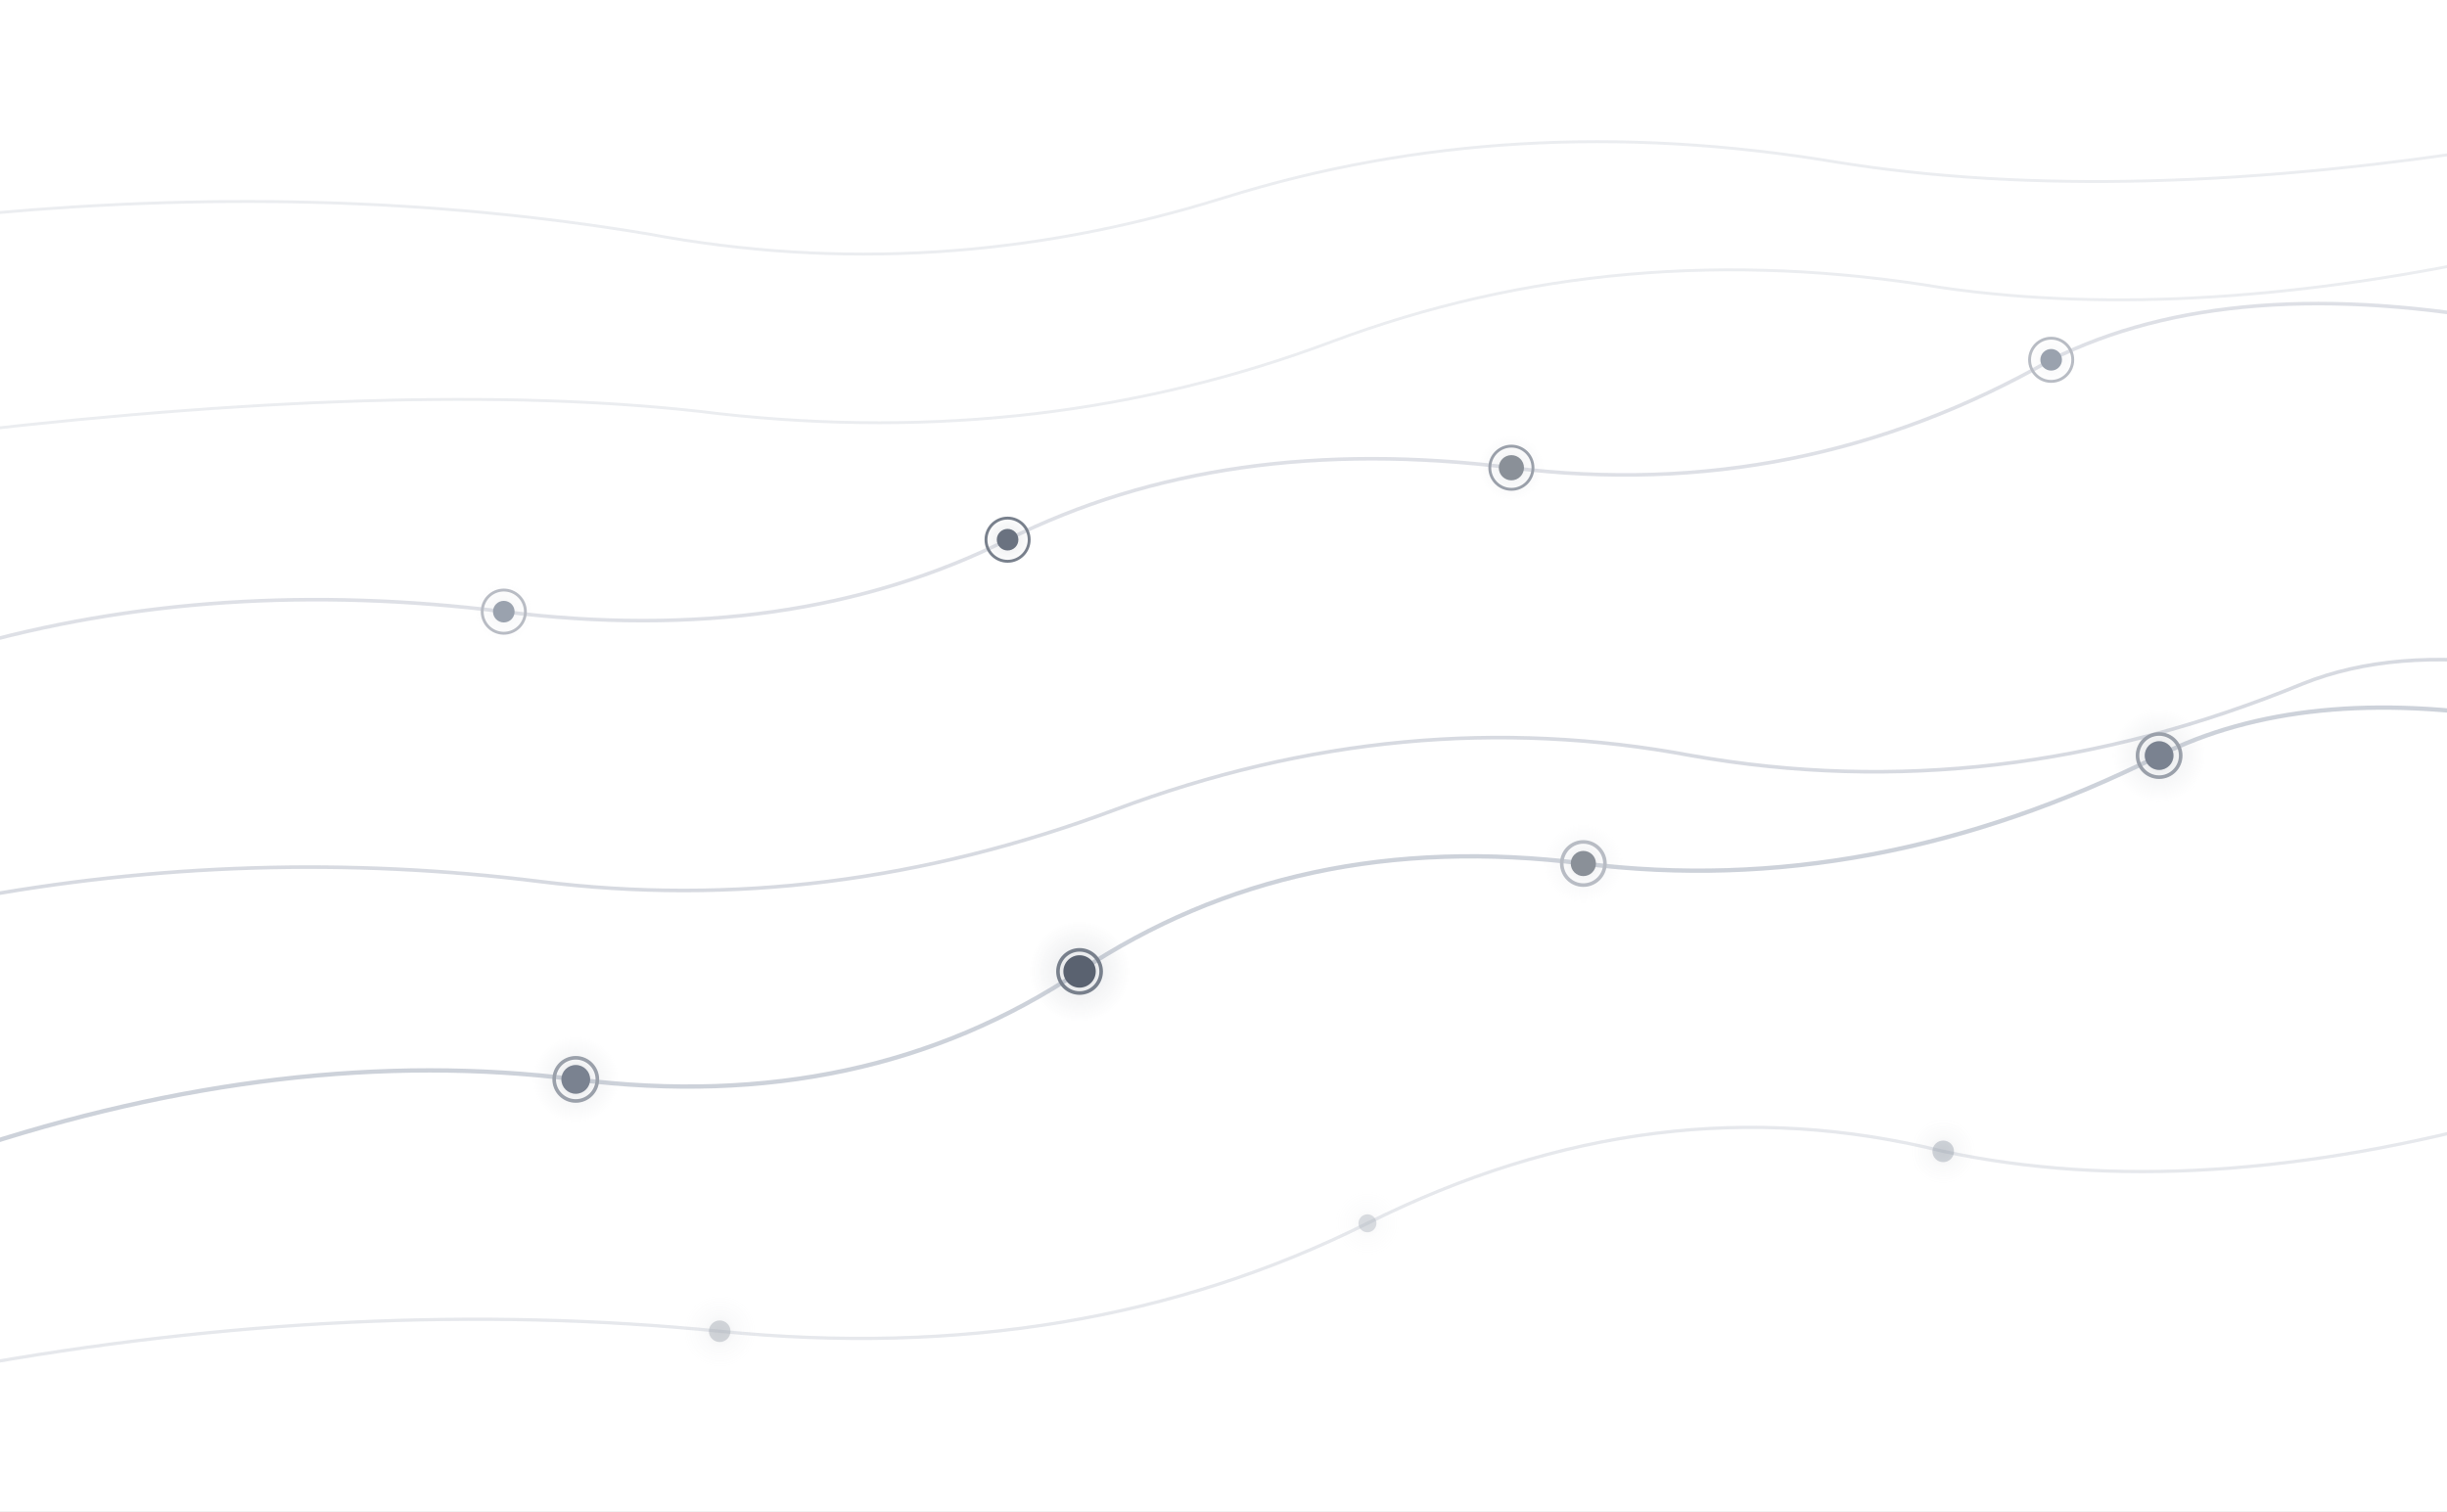
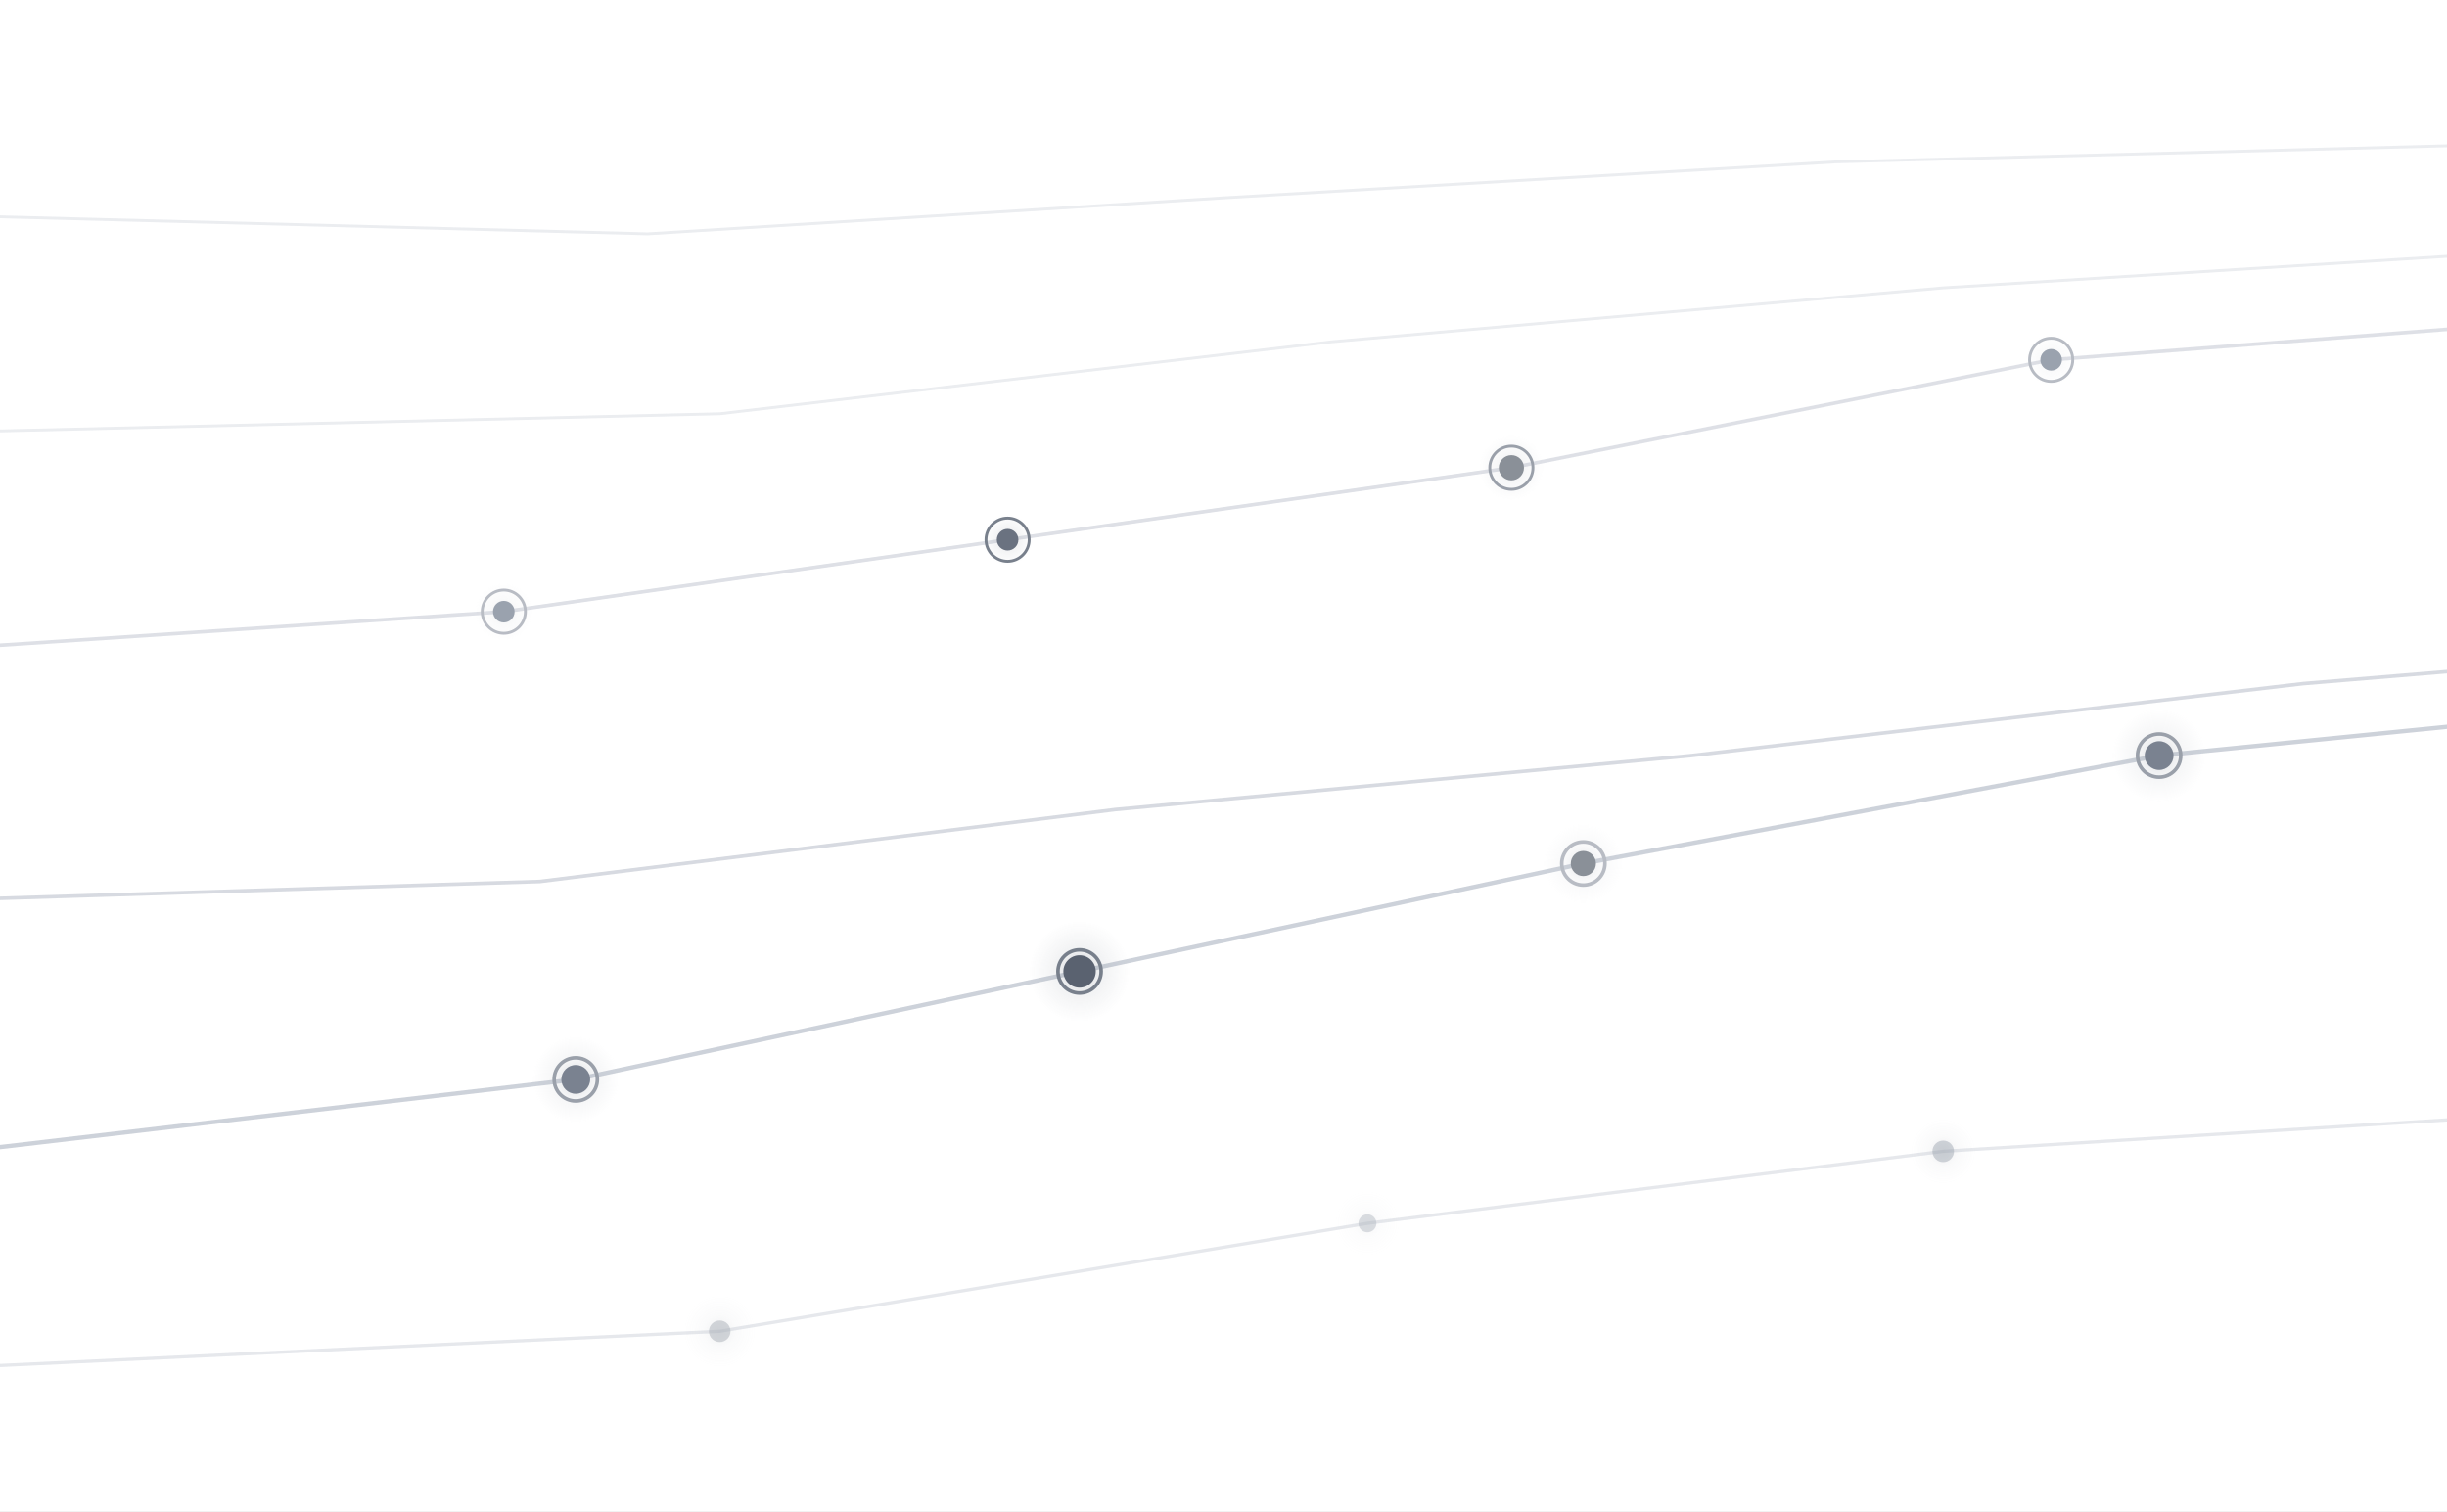
<svg xmlns="http://www.w3.org/2000/svg" width="100%" viewBox="0 0 680 420" role="img">
  <defs>
    <radialGradient id="h1" cx="50%" cy="50%" r="50%">
      <stop offset="0%" stop-color="#9aa0aa" stop-opacity="0.7" />
      <stop offset="45%" stop-color="#9aa0aa" stop-opacity="0.2" />
      <stop offset="100%" stop-color="#9aa0aa" stop-opacity="0" />
    </radialGradient>
    <radialGradient id="h2" cx="50%" cy="50%" r="50%">
      <stop offset="0%" stop-color="#b8bcc4" stop-opacity="0.65" />
      <stop offset="45%" stop-color="#b8bcc4" stop-opacity="0.18" />
      <stop offset="100%" stop-color="#b8bcc4" stop-opacity="0" />
    </radialGradient>
    <radialGradient id="h3" cx="50%" cy="50%" r="50%">
      <stop offset="0%" stop-color="#78808c" stop-opacity="0.75" />
      <stop offset="45%" stop-color="#78808c" stop-opacity="0.22" />
      <stop offset="100%" stop-color="#78808c" stop-opacity="0" />
    </radialGradient>
  </defs>
  <style>
    .pulse-ring {
      transform-box: fill-box;
      transform-origin: center;
      animation: pulse 3s ease-out infinite;
    }
    .pulse-ring.d1 { animation-delay: 0s; }
    .pulse-ring.d2 { animation-delay: 0.7s; }
    .pulse-ring.d3 { animation-delay: 1.4s; }
    .pulse-ring.d4 { animation-delay: 2.1s; }
    .pulse-ring.d5 { animation-delay: 0.35s; }
    .pulse-ring.d6 { animation-delay: 1.05s; }
    .pulse-ring.d7 { animation-delay: 1.75s; }
    .pulse-ring.d8 { animation-delay: 2.45s; }

    @keyframes pulse {
      0%   { r: 6px;  opacity: 0.55; }
      60%  { r: 22px; opacity: 0.15; }
      100% { r: 28px; opacity: 0; }
    }

    .dot-glow {
      transform-box: fill-box;
      transform-origin: center;
      animation: glow 3s ease-in-out infinite;
    }
    .dot-glow.d1 { animation-delay: 0s; }
    .dot-glow.d2 { animation-delay: 0.7s; }
    .dot-glow.d3 { animation-delay: 1.4s; }
    .dot-glow.d4 { animation-delay: 2.1s; }
    .dot-glow.d5 { animation-delay: 0.35s; }
    .dot-glow.d6 { animation-delay: 1.05s; }
    .dot-glow.d7 { animation-delay: 1.75s; }
    .dot-glow.d8 { animation-delay: 2.45s; }

    @keyframes glow {
      0%   { opacity: 0.6; }
      50%  { opacity: 1;   }
      100% { opacity: 0.6; }
    }
  </style>
  <rect width="680" height="420" fill="#ffffff" />
-   <path d="M-10 320 Q80 290 160 300 Q240 310 300 270 Q360 230 440 240 Q520 250 600 210 Q640 190 700 200" fill="none" stroke="#c8cdd6" stroke-width="1.2" opacity="0.9" />
-   <path d="M-10 180 Q60 160 140 170 Q220 180 280 150 Q340 120 420 130 Q500 140 570 100 Q620 75 700 90" fill="none" stroke="#d8dbe2" stroke-width="1" opacity="0.85" />
-   <path d="M-10 380 Q100 360 200 370 Q300 380 380 340 Q460 300 540 320 Q610 335 700 310" fill="none" stroke="#dde0e6" stroke-width="0.9" opacity="0.75" />
-   <path d="M-10 60 Q90 50 180 65 Q260 80 340 55 Q420 30 510 45 Q590 58 700 40" fill="none" stroke="#e2e5ea" stroke-width="0.8" opacity="0.7" />
-   <path d="M-10 250 Q70 235 150 245 Q230 255 310 225 Q390 195 470 210 Q555 225 640 190 Q665 180 700 185" fill="none" stroke="#cdd1d9" stroke-width="1" opacity="0.8" />
-   <path d="M-10 120 Q120 105 200 115 Q290 125 370 95 Q450 65 540 80 Q610 90 700 70" fill="none" stroke="#e0e3e8" stroke-width="0.8" opacity="0.65" />
+   <path d="M-10 320 L160 300 L300 270 L440 240 L600 210 L700 200" fill="none" stroke="#c8cdd6" stroke-width="1.2" opacity="0.9" />
+   <path d="M-10 180 L140 170 L280 150 L420 130 L570 100 L700 90" fill="none" stroke="#d8dbe2" stroke-width="1" opacity="0.85" />
+   <path d="M-10 380 L200 370 L380 340 L540 320 L700 310" fill="none" stroke="#dde0e6" stroke-width="0.9" opacity="0.75" />
+   <path d="M-10 60 L180 65 L340 55 L510 45 L700 40" fill="none" stroke="#e2e5ea" stroke-width="0.8" opacity="0.7" />
+   <path d="M-10 250 L150 245 L310 225 L470 210 L640 190 L700 185" fill="none" stroke="#cdd1d9" stroke-width="1" opacity="0.8" />
+   <path d="M-10 120 L200 115 L370 95 L540 80 L700 70" fill="none" stroke="#e0e3e8" stroke-width="0.8" opacity="0.65" />
  <circle class="pulse-ring d1" cx="160" cy="300" r="6" fill="none" stroke="#9aa0aa" stroke-width="1" />
  <circle cx="160" cy="300" r="12" fill="url(#h1)" opacity="0.5" />
  <circle class="dot-glow d1" cx="160" cy="300" r="4" fill="#7a8290" />
  <circle class="pulse-ring d2" cx="300" cy="270" r="6" fill="none" stroke="#78808c" stroke-width="1" />
  <circle cx="300" cy="270" r="14" fill="url(#h3)" opacity="0.45" />
  <circle class="dot-glow d2" cx="300" cy="270" r="4.5" fill="#5a6270" />
  <circle class="pulse-ring d3" cx="440" cy="240" r="6" fill="none" stroke="#b8bcc4" stroke-width="1" />
  <circle cx="440" cy="240" r="11" fill="url(#h2)" opacity="0.5" />
  <circle class="dot-glow d3" cx="440" cy="240" r="3.5" fill="#8a9098" />
  <circle class="pulse-ring d4" cx="600" cy="210" r="6" fill="none" stroke="#9aa0aa" stroke-width="1" />
  <circle cx="600" cy="210" r="13" fill="url(#h1)" opacity="0.5" />
  <circle class="dot-glow d4" cx="600" cy="210" r="4" fill="#7a8290" />
  <circle class="pulse-ring d5" cx="140" cy="170" r="6" fill="none" stroke="#b8bcc4" stroke-width="0.8" />
  <circle cx="140" cy="170" r="8" fill="url(#h2)" opacity="0.45" />
  <circle class="dot-glow d5" cx="140" cy="170" r="3" fill="#9aa2ae" />
  <circle class="pulse-ring d6" cx="280" cy="150" r="6" fill="none" stroke="#78808c" stroke-width="0.8" />
  <circle cx="280" cy="150" r="7" fill="url(#h3)" opacity="0.4" />
  <circle class="dot-glow d6" cx="280" cy="150" r="3" fill="#6a7280" />
  <circle class="pulse-ring d7" cx="420" cy="130" r="6" fill="none" stroke="#9aa0aa" stroke-width="0.8" />
  <circle cx="420" cy="130" r="9" fill="url(#h1)" opacity="0.42" />
  <circle class="dot-glow d7" cx="420" cy="130" r="3.5" fill="#8a9098" />
  <circle class="pulse-ring d8" cx="570" cy="100" r="6" fill="none" stroke="#b8bcc4" stroke-width="0.8" />
  <circle cx="570" cy="100" r="7" fill="url(#h2)" opacity="0.4" />
  <circle class="dot-glow d8" cx="570" cy="100" r="3" fill="#9aa2ae" />
  <circle cx="200" cy="370" r="10" fill="url(#h1)" opacity="0.22" />
  <circle cx="200" cy="370" r="3" fill="#aab0b8" opacity="0.5" />
  <circle cx="380" cy="340" r="9" fill="url(#h2)" opacity="0.2" />
  <circle cx="380" cy="340" r="2.5" fill="#b0b6be" opacity="0.45" />
  <circle cx="540" cy="320" r="9" fill="url(#h3)" opacity="0.18" />
  <circle cx="540" cy="320" r="3" fill="#9aa2ae" opacity="0.45" />
</svg>
